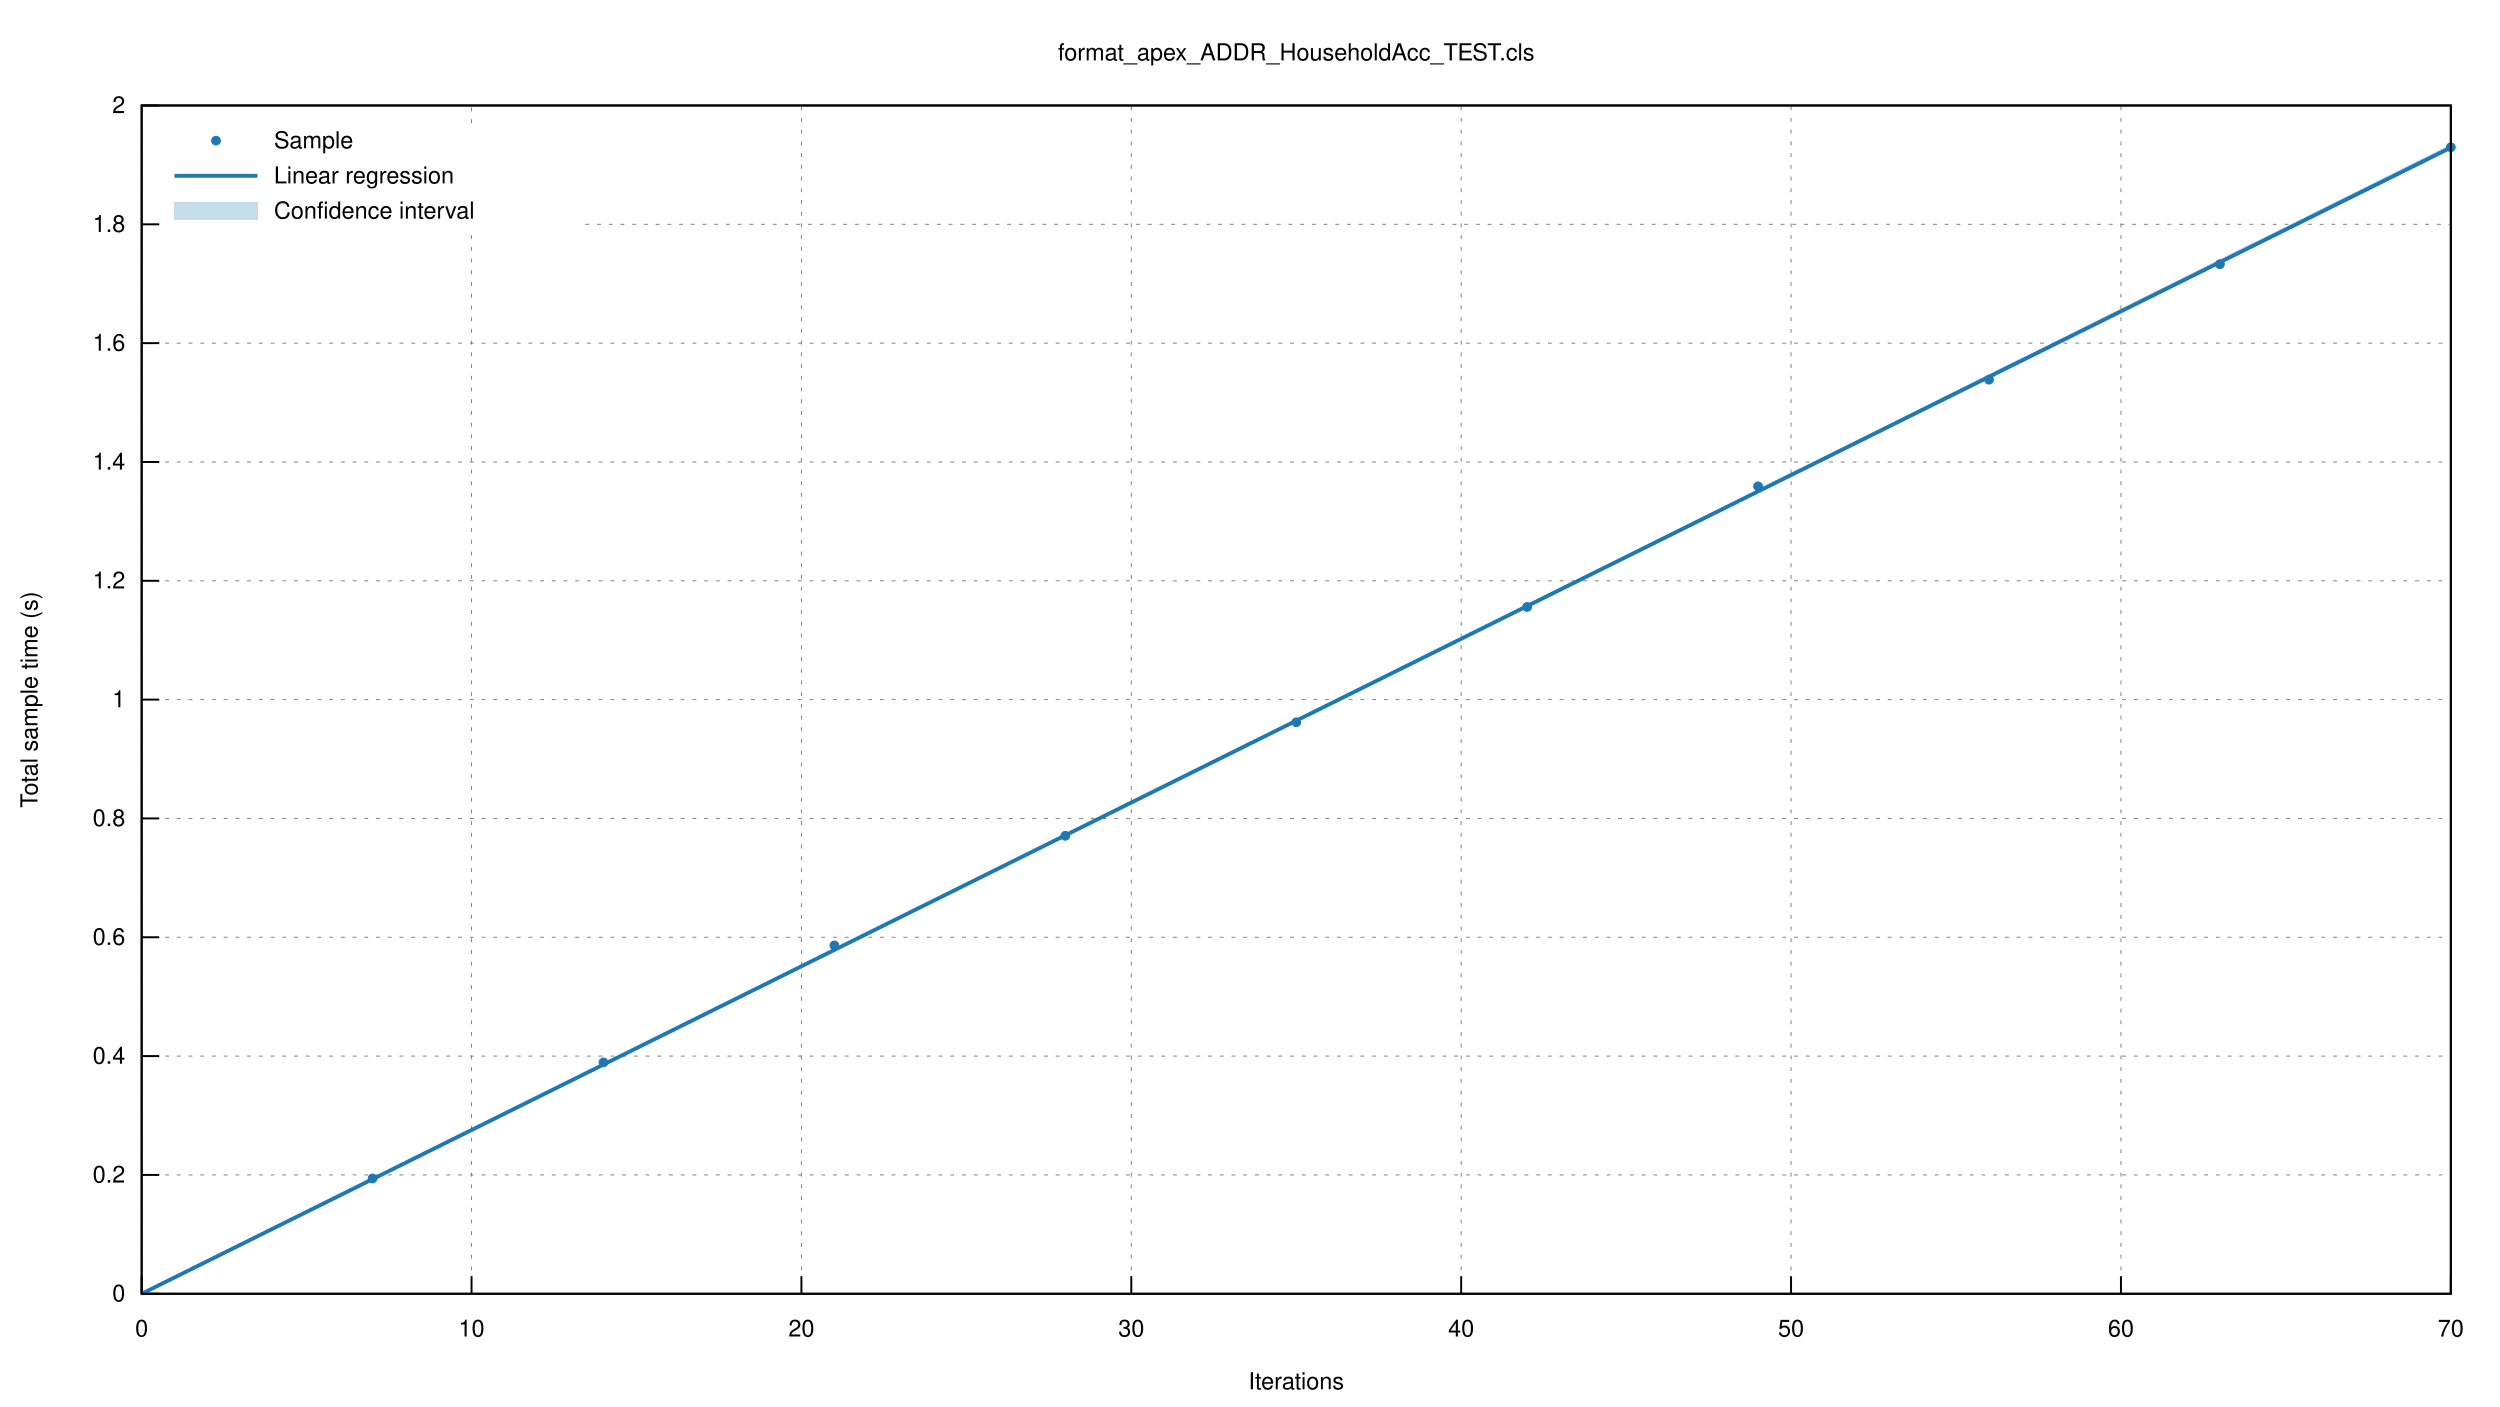
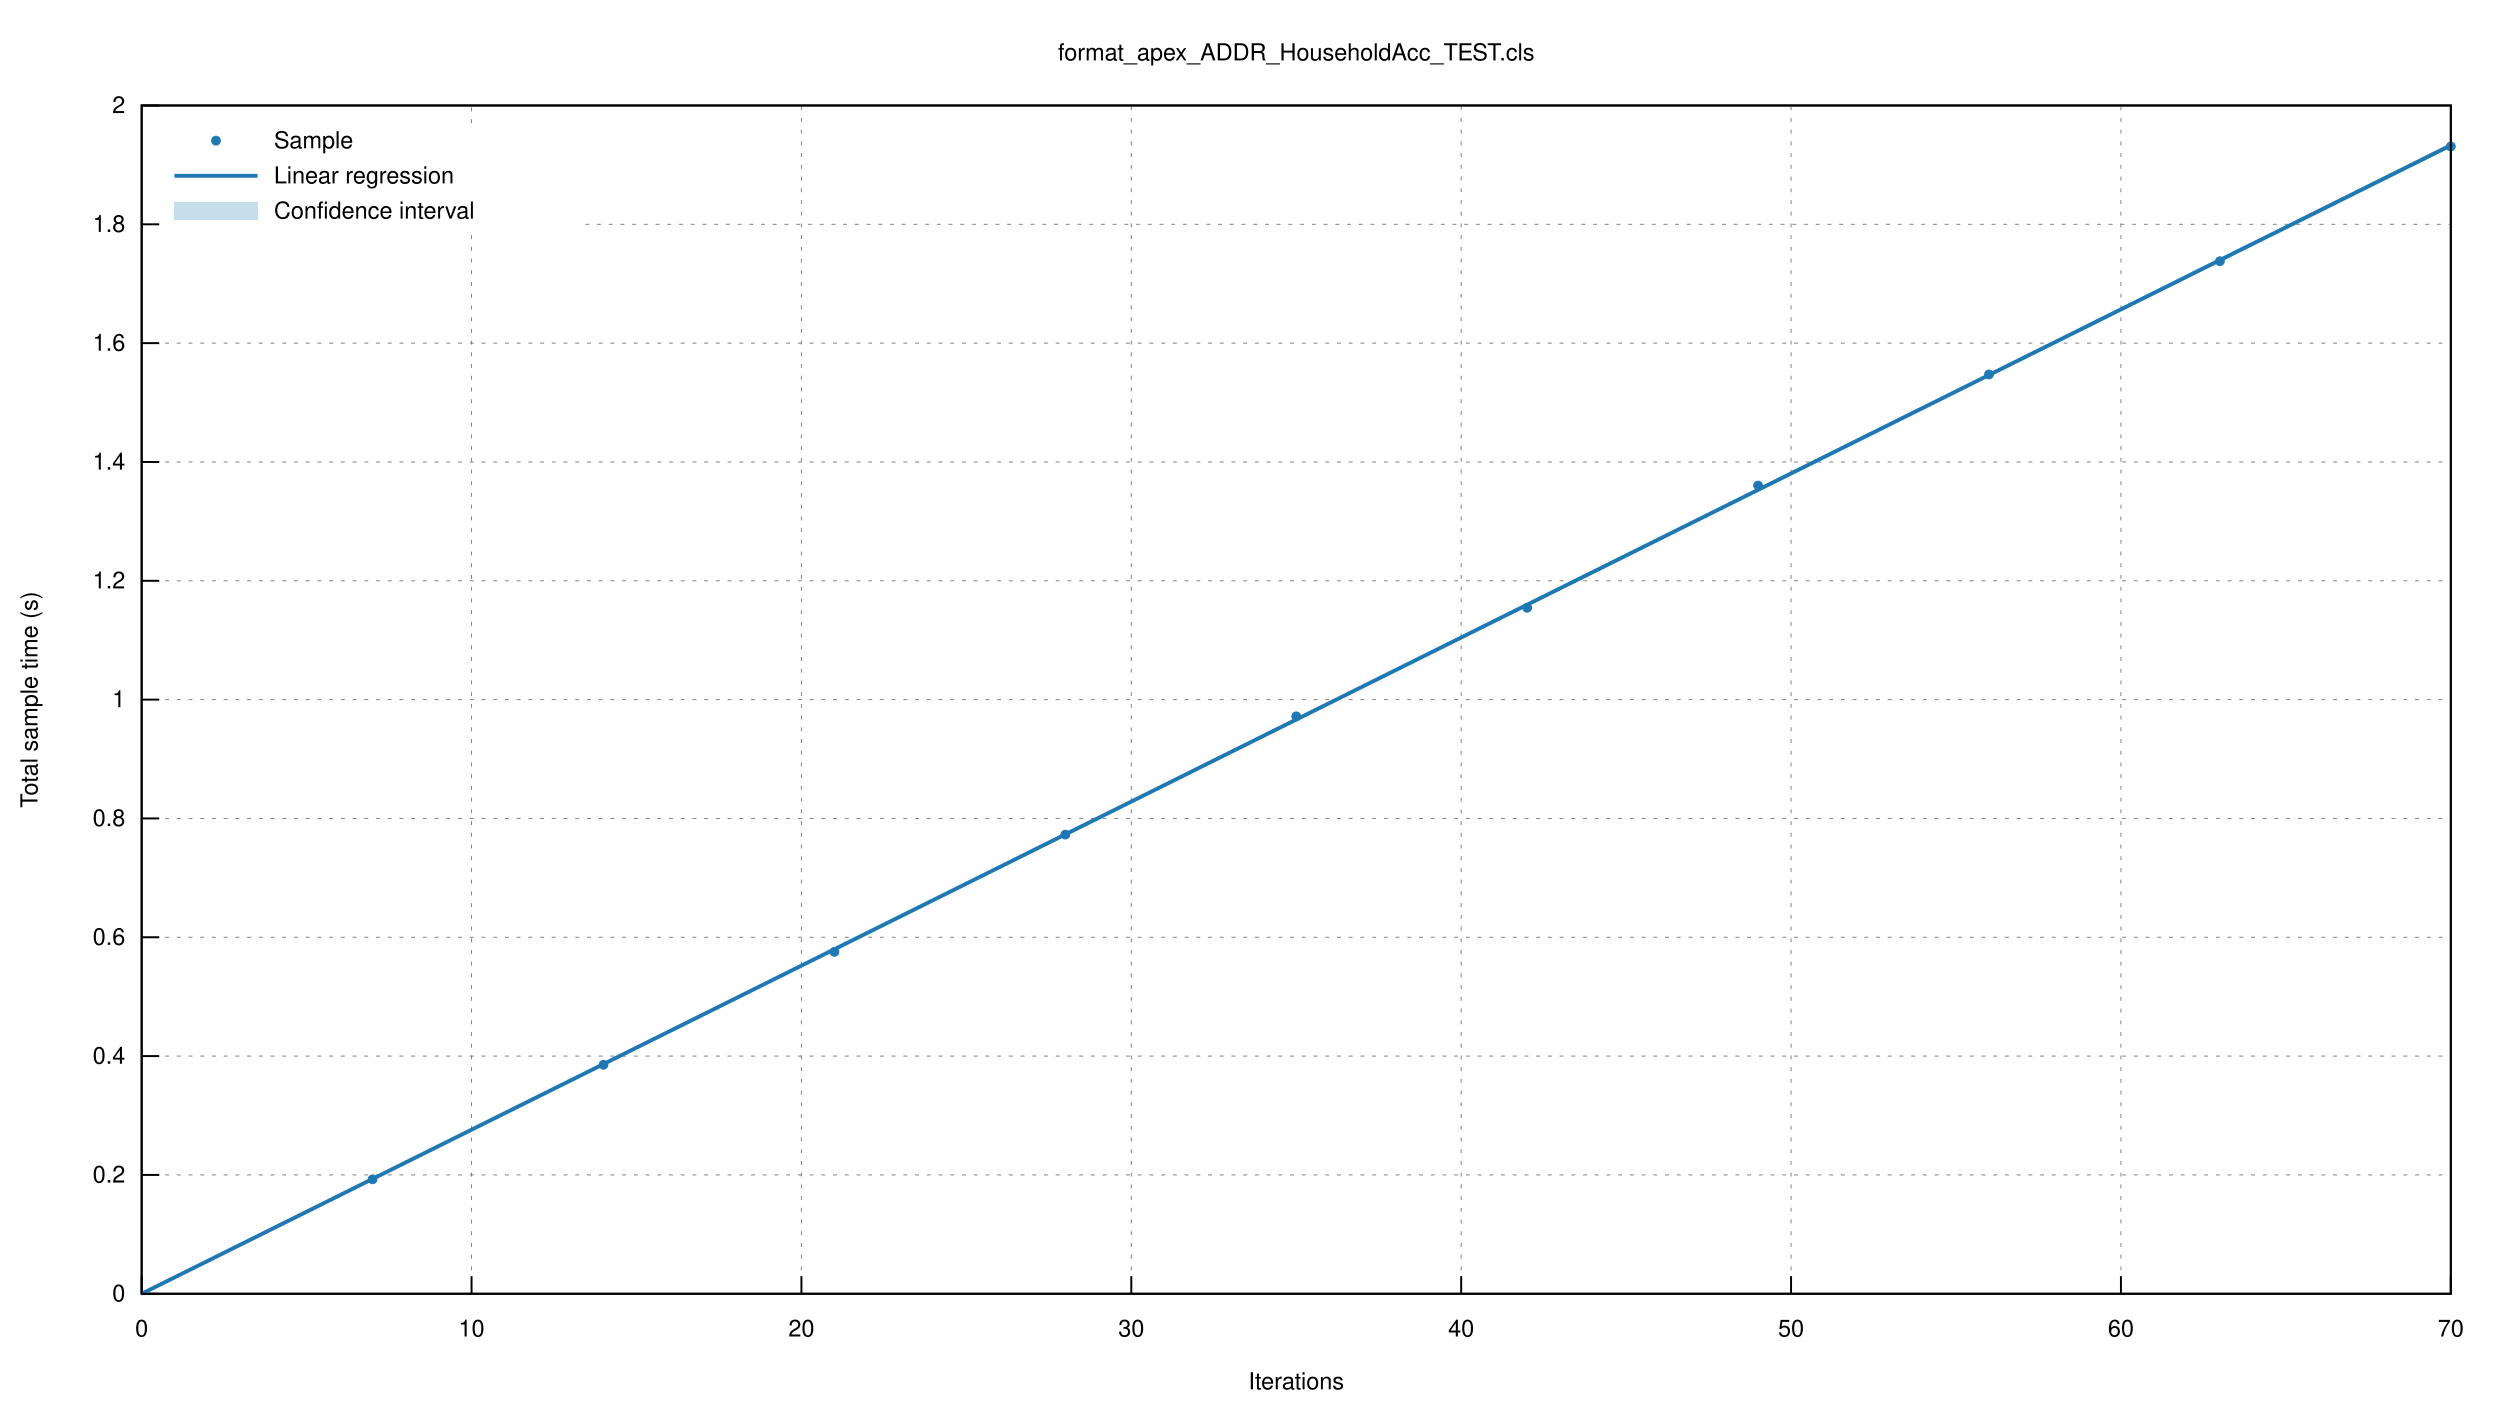
<svg xmlns="http://www.w3.org/2000/svg" xmlns:xlink="http://www.w3.org/1999/xlink" viewBox="0 0 1280 720">
  <g id="gnuplot_canvas">
    <rect x="0" y="0" width="1280" height="720" fill="none" />
    <defs>
      <circle id="gpDot" r="0.5" stroke-width="0.5" stroke="currentColor" />
      <path id="gpPt0" stroke-width="0.222" stroke="currentColor" d="M-1,0 h2 M0,-1 v2" />
      <path id="gpPt1" stroke-width="0.222" stroke="currentColor" d="M-1,-1 L1,1 M1,-1 L-1,1" />
      <path id="gpPt2" stroke-width="0.222" stroke="currentColor" d="M-1,0 L1,0 M0,-1 L0,1 M-1,-1 L1,1 M-1,1 L1,-1" />
      <rect id="gpPt3" stroke-width="0.222" stroke="currentColor" x="-1" y="-1" width="2" height="2" />
      <rect id="gpPt4" stroke-width="0.222" stroke="currentColor" fill="currentColor" x="-1" y="-1" width="2" height="2" />
      <circle id="gpPt5" stroke-width="0.222" stroke="currentColor" cx="0" cy="0" r="1" />
      <use xlink:href="#gpPt5" id="gpPt6" fill="currentColor" stroke="none" />
      <path id="gpPt7" stroke-width="0.222" stroke="currentColor" d="M0,-1.33 L-1.33,0.67 L1.33,0.67 z" />
      <use xlink:href="#gpPt7" id="gpPt8" fill="currentColor" stroke="none" />
      <use xlink:href="#gpPt7" id="gpPt9" stroke="currentColor" transform="rotate(180)" />
      <use xlink:href="#gpPt9" id="gpPt10" fill="currentColor" stroke="none" />
      <use xlink:href="#gpPt3" id="gpPt11" stroke="currentColor" transform="rotate(45)" />
      <use xlink:href="#gpPt11" id="gpPt12" fill="currentColor" stroke="none" />
      <path id="gpPt13" stroke-width="0.222" stroke="currentColor" d="M0,1.330 L1.265,0.411 L0.782,-1.067 L-0.782,-1.076 L-1.265,0.411 z" />
      <use xlink:href="#gpPt13" id="gpPt14" fill="currentColor" stroke="none" />
      <filter id="textbox" filterUnits="objectBoundingBox" x="0" y="0" height="1" width="1">
        <feFlood flood-color="white" flood-opacity="1" result="bgnd" />
        <feComposite in="SourceGraphic" in2="bgnd" operator="atop" />
      </filter>
      <filter id="greybox" filterUnits="objectBoundingBox" x="0" y="0" height="1" width="1">
        <feFlood flood-color="lightgrey" flood-opacity="1" result="grey" />
        <feComposite in="SourceGraphic" in2="grey" operator="atop" />
      </filter>
    </defs>
    <g fill="none" color="white" stroke="currentColor" stroke-width="1.00" stroke-linecap="butt" stroke-linejoin="miter">
</g>
    <g fill="none" color="black" stroke="currentColor" stroke-width="1.00" stroke-linecap="butt" stroke-linejoin="miter">
</g>
    <g fill="none" color="black" stroke="black" stroke-width="0.50" stroke-linecap="butt" stroke-linejoin="miter">
</g>
    <g fill="none" color="gray" stroke="currentColor" stroke-width="0.50" stroke-linecap="butt" stroke-linejoin="miter">
      <path stroke="gray" stroke-dasharray="2,4" class="gridline" d="M72.53,662.40 L1254.82,662.40  " />
    </g>
    <g fill="none" color="gray" stroke="gray" stroke-width="1.00" stroke-linecap="butt" stroke-linejoin="miter">
</g>
    <g fill="none" color="black" stroke="currentColor" stroke-width="1.00" stroke-linecap="butt" stroke-linejoin="miter">
      <path stroke="black" d="M72.53,662.40 L81.53,662.40  " />
      <g transform="translate(64.14,666.30)" stroke="none" fill="black" font-family="Helvetica" font-size="12.00" text-anchor="end">
        <text>
          <tspan font-family="Helvetica"> 0</tspan>
        </text>
      </g>
    </g>
    <g fill="none" color="black" stroke="currentColor" stroke-width="1.00" stroke-linecap="butt" stroke-linejoin="miter">
</g>
    <g fill="none" color="black" stroke="black" stroke-width="0.50" stroke-linecap="butt" stroke-linejoin="miter">
</g>
    <g fill="none" color="gray" stroke="currentColor" stroke-width="0.50" stroke-linecap="butt" stroke-linejoin="miter">
      <path stroke="gray" stroke-dasharray="2,4" class="gridline" d="M72.53,601.56 L1254.82,601.56  " />
    </g>
    <g fill="none" color="gray" stroke="gray" stroke-width="1.00" stroke-linecap="butt" stroke-linejoin="miter">
</g>
    <g fill="none" color="black" stroke="currentColor" stroke-width="1.00" stroke-linecap="butt" stroke-linejoin="miter">
      <path stroke="black" d="M72.53,601.56 L81.53,601.56  " />
      <g transform="translate(64.14,605.46)" stroke="none" fill="black" font-family="Helvetica" font-size="12.00" text-anchor="end">
        <text>
          <tspan font-family="Helvetica"> 0.2</tspan>
        </text>
      </g>
    </g>
    <g fill="none" color="black" stroke="currentColor" stroke-width="1.00" stroke-linecap="butt" stroke-linejoin="miter">
</g>
    <g fill="none" color="black" stroke="black" stroke-width="0.50" stroke-linecap="butt" stroke-linejoin="miter">
</g>
    <g fill="none" color="gray" stroke="currentColor" stroke-width="0.50" stroke-linecap="butt" stroke-linejoin="miter">
      <path stroke="gray" stroke-dasharray="2,4" class="gridline" d="M72.53,540.72 L1254.82,540.72  " />
    </g>
    <g fill="none" color="gray" stroke="gray" stroke-width="1.00" stroke-linecap="butt" stroke-linejoin="miter">
</g>
    <g fill="none" color="black" stroke="currentColor" stroke-width="1.00" stroke-linecap="butt" stroke-linejoin="miter">
      <path stroke="black" d="M72.53,540.72 L81.53,540.72  " />
      <g transform="translate(64.14,544.62)" stroke="none" fill="black" font-family="Helvetica" font-size="12.00" text-anchor="end">
        <text>
          <tspan font-family="Helvetica"> 0.4</tspan>
        </text>
      </g>
    </g>
    <g fill="none" color="black" stroke="currentColor" stroke-width="1.00" stroke-linecap="butt" stroke-linejoin="miter">
</g>
    <g fill="none" color="black" stroke="black" stroke-width="0.50" stroke-linecap="butt" stroke-linejoin="miter">
</g>
    <g fill="none" color="gray" stroke="currentColor" stroke-width="0.50" stroke-linecap="butt" stroke-linejoin="miter">
      <path stroke="gray" stroke-dasharray="2,4" class="gridline" d="M72.53,479.88 L1254.82,479.88  " />
    </g>
    <g fill="none" color="gray" stroke="gray" stroke-width="1.00" stroke-linecap="butt" stroke-linejoin="miter">
</g>
    <g fill="none" color="black" stroke="currentColor" stroke-width="1.00" stroke-linecap="butt" stroke-linejoin="miter">
      <path stroke="black" d="M72.53,479.88 L81.53,479.88  " />
      <g transform="translate(64.14,483.78)" stroke="none" fill="black" font-family="Helvetica" font-size="12.00" text-anchor="end">
        <text>
          <tspan font-family="Helvetica"> 0.6</tspan>
        </text>
      </g>
    </g>
    <g fill="none" color="black" stroke="currentColor" stroke-width="1.00" stroke-linecap="butt" stroke-linejoin="miter">
</g>
    <g fill="none" color="black" stroke="black" stroke-width="0.50" stroke-linecap="butt" stroke-linejoin="miter">
</g>
    <g fill="none" color="gray" stroke="currentColor" stroke-width="0.50" stroke-linecap="butt" stroke-linejoin="miter">
      <path stroke="gray" stroke-dasharray="2,4" class="gridline" d="M72.53,419.04 L1254.82,419.04  " />
    </g>
    <g fill="none" color="gray" stroke="gray" stroke-width="1.00" stroke-linecap="butt" stroke-linejoin="miter">
</g>
    <g fill="none" color="black" stroke="currentColor" stroke-width="1.00" stroke-linecap="butt" stroke-linejoin="miter">
      <path stroke="black" d="M72.53,419.04 L81.53,419.04  " />
      <g transform="translate(64.14,422.94)" stroke="none" fill="black" font-family="Helvetica" font-size="12.00" text-anchor="end">
        <text>
          <tspan font-family="Helvetica"> 0.8</tspan>
        </text>
      </g>
    </g>
    <g fill="none" color="black" stroke="currentColor" stroke-width="1.00" stroke-linecap="butt" stroke-linejoin="miter">
</g>
    <g fill="none" color="black" stroke="black" stroke-width="0.50" stroke-linecap="butt" stroke-linejoin="miter">
</g>
    <g fill="none" color="gray" stroke="currentColor" stroke-width="0.50" stroke-linecap="butt" stroke-linejoin="miter">
      <path stroke="gray" stroke-dasharray="2,4" class="gridline" d="M72.53,358.20 L1254.82,358.20  " />
    </g>
    <g fill="none" color="gray" stroke="gray" stroke-width="1.00" stroke-linecap="butt" stroke-linejoin="miter">
</g>
    <g fill="none" color="black" stroke="currentColor" stroke-width="1.00" stroke-linecap="butt" stroke-linejoin="miter">
      <path stroke="black" d="M72.53,358.20 L81.53,358.20  " />
      <g transform="translate(64.14,362.10)" stroke="none" fill="black" font-family="Helvetica" font-size="12.00" text-anchor="end">
        <text>
          <tspan font-family="Helvetica"> 1</tspan>
        </text>
      </g>
    </g>
    <g fill="none" color="black" stroke="currentColor" stroke-width="1.00" stroke-linecap="butt" stroke-linejoin="miter">
</g>
    <g fill="none" color="black" stroke="black" stroke-width="0.50" stroke-linecap="butt" stroke-linejoin="miter">
</g>
    <g fill="none" color="gray" stroke="currentColor" stroke-width="0.50" stroke-linecap="butt" stroke-linejoin="miter">
      <path stroke="gray" stroke-dasharray="2,4" class="gridline" d="M72.53,297.37 L1254.82,297.37  " />
    </g>
    <g fill="none" color="gray" stroke="gray" stroke-width="1.00" stroke-linecap="butt" stroke-linejoin="miter">
</g>
    <g fill="none" color="black" stroke="currentColor" stroke-width="1.00" stroke-linecap="butt" stroke-linejoin="miter">
      <path stroke="black" d="M72.53,297.37 L81.53,297.37  " />
      <g transform="translate(64.14,301.27)" stroke="none" fill="black" font-family="Helvetica" font-size="12.00" text-anchor="end">
        <text>
          <tspan font-family="Helvetica"> 1.2</tspan>
        </text>
      </g>
    </g>
    <g fill="none" color="black" stroke="currentColor" stroke-width="1.00" stroke-linecap="butt" stroke-linejoin="miter">
</g>
    <g fill="none" color="black" stroke="black" stroke-width="0.50" stroke-linecap="butt" stroke-linejoin="miter">
</g>
    <g fill="none" color="gray" stroke="currentColor" stroke-width="0.50" stroke-linecap="butt" stroke-linejoin="miter">
      <path stroke="gray" stroke-dasharray="2,4" class="gridline" d="M72.53,236.53 L1254.82,236.53  " />
    </g>
    <g fill="none" color="gray" stroke="gray" stroke-width="1.00" stroke-linecap="butt" stroke-linejoin="miter">
</g>
    <g fill="none" color="black" stroke="currentColor" stroke-width="1.00" stroke-linecap="butt" stroke-linejoin="miter">
      <path stroke="black" d="M72.53,236.53 L81.53,236.53  " />
      <g transform="translate(64.14,240.43)" stroke="none" fill="black" font-family="Helvetica" font-size="12.00" text-anchor="end">
        <text>
          <tspan font-family="Helvetica"> 1.4</tspan>
        </text>
      </g>
    </g>
    <g fill="none" color="black" stroke="currentColor" stroke-width="1.00" stroke-linecap="butt" stroke-linejoin="miter">
</g>
    <g fill="none" color="black" stroke="black" stroke-width="0.50" stroke-linecap="butt" stroke-linejoin="miter">
</g>
    <g fill="none" color="gray" stroke="currentColor" stroke-width="0.50" stroke-linecap="butt" stroke-linejoin="miter">
      <path stroke="gray" stroke-dasharray="2,4" class="gridline" d="M72.53,175.69 L1254.82,175.69  " />
    </g>
    <g fill="none" color="gray" stroke="gray" stroke-width="1.00" stroke-linecap="butt" stroke-linejoin="miter">
</g>
    <g fill="none" color="black" stroke="currentColor" stroke-width="1.00" stroke-linecap="butt" stroke-linejoin="miter">
      <path stroke="black" d="M72.53,175.69 L81.53,175.69  " />
      <g transform="translate(64.14,179.59)" stroke="none" fill="black" font-family="Helvetica" font-size="12.00" text-anchor="end">
        <text>
          <tspan font-family="Helvetica"> 1.6</tspan>
        </text>
      </g>
    </g>
    <g fill="none" color="black" stroke="currentColor" stroke-width="1.00" stroke-linecap="butt" stroke-linejoin="miter">
</g>
    <g fill="none" color="black" stroke="black" stroke-width="0.50" stroke-linecap="butt" stroke-linejoin="miter">
</g>
    <g fill="none" color="gray" stroke="currentColor" stroke-width="0.50" stroke-linecap="butt" stroke-linejoin="miter">
      <path stroke="gray" stroke-dasharray="2,4" class="gridline" d="M72.53,114.85 L80.92,114.85 M299.67,114.85 L1254.82,114.85  " />
    </g>
    <g fill="none" color="gray" stroke="gray" stroke-width="1.00" stroke-linecap="butt" stroke-linejoin="miter">
</g>
    <g fill="none" color="black" stroke="currentColor" stroke-width="1.00" stroke-linecap="butt" stroke-linejoin="miter">
      <path stroke="black" d="M72.53,114.85 L81.53,114.85  " />
      <g transform="translate(64.14,118.75)" stroke="none" fill="black" font-family="Helvetica" font-size="12.00" text-anchor="end">
        <text>
          <tspan font-family="Helvetica"> 1.8</tspan>
        </text>
      </g>
    </g>
    <g fill="none" color="black" stroke="currentColor" stroke-width="1.00" stroke-linecap="butt" stroke-linejoin="miter">
</g>
    <g fill="none" color="black" stroke="black" stroke-width="0.50" stroke-linecap="butt" stroke-linejoin="miter">
</g>
    <g fill="none" color="gray" stroke="currentColor" stroke-width="0.50" stroke-linecap="butt" stroke-linejoin="miter">
      <path stroke="gray" stroke-dasharray="2,4" class="gridline" d="M72.53,54.01 L1254.82,54.01  " />
    </g>
    <g fill="none" color="gray" stroke="gray" stroke-width="1.00" stroke-linecap="butt" stroke-linejoin="miter">
</g>
    <g fill="none" color="black" stroke="currentColor" stroke-width="1.00" stroke-linecap="butt" stroke-linejoin="miter">
      <path stroke="black" d="M72.53,54.01 L81.53,54.01  " />
      <g transform="translate(64.14,57.91)" stroke="none" fill="black" font-family="Helvetica" font-size="12.00" text-anchor="end">
        <text>
          <tspan font-family="Helvetica"> 2</tspan>
        </text>
      </g>
    </g>
    <g fill="none" color="black" stroke="currentColor" stroke-width="1.00" stroke-linecap="butt" stroke-linejoin="miter">
</g>
    <g fill="none" color="black" stroke="black" stroke-width="0.50" stroke-linecap="butt" stroke-linejoin="miter">
</g>
    <g fill="none" color="gray" stroke="currentColor" stroke-width="0.50" stroke-linecap="butt" stroke-linejoin="miter">
      <path stroke="gray" stroke-dasharray="2,4" class="gridline" d="M72.53,662.40 L72.53,54.01  " />
    </g>
    <g fill="none" color="gray" stroke="gray" stroke-width="1.00" stroke-linecap="butt" stroke-linejoin="miter">
</g>
    <g fill="none" color="black" stroke="currentColor" stroke-width="1.00" stroke-linecap="butt" stroke-linejoin="miter">
      <path stroke="black" d="M72.53,662.40 L72.53,653.40  " />
      <g transform="translate(72.53,684.30)" stroke="none" fill="black" font-family="Helvetica" font-size="12.00" text-anchor="middle">
        <text>
          <tspan font-family="Helvetica"> 0</tspan>
        </text>
      </g>
    </g>
    <g fill="none" color="black" stroke="currentColor" stroke-width="1.00" stroke-linecap="butt" stroke-linejoin="miter">
</g>
    <g fill="none" color="black" stroke="black" stroke-width="0.50" stroke-linecap="butt" stroke-linejoin="miter">
</g>
    <g fill="none" color="gray" stroke="currentColor" stroke-width="0.50" stroke-linecap="butt" stroke-linejoin="miter">
      <path stroke="gray" stroke-dasharray="2,4" class="gridline" d="M241.43,662.40 L241.43,117.01 M241.43,63.01 L241.43,54.01  " />
    </g>
    <g fill="none" color="gray" stroke="gray" stroke-width="1.00" stroke-linecap="butt" stroke-linejoin="miter">
</g>
    <g fill="none" color="black" stroke="currentColor" stroke-width="1.00" stroke-linecap="butt" stroke-linejoin="miter">
      <path stroke="black" d="M241.43,662.40 L241.43,653.40  " />
      <g transform="translate(241.43,684.30)" stroke="none" fill="black" font-family="Helvetica" font-size="12.00" text-anchor="middle">
        <text>
          <tspan font-family="Helvetica"> 10</tspan>
        </text>
      </g>
    </g>
    <g fill="none" color="black" stroke="currentColor" stroke-width="1.00" stroke-linecap="butt" stroke-linejoin="miter">
</g>
    <g fill="none" color="black" stroke="black" stroke-width="0.50" stroke-linecap="butt" stroke-linejoin="miter">
</g>
    <g fill="none" color="gray" stroke="currentColor" stroke-width="0.50" stroke-linecap="butt" stroke-linejoin="miter">
      <path stroke="gray" stroke-dasharray="2,4" class="gridline" d="M410.33,662.40 L410.33,54.01  " />
    </g>
    <g fill="none" color="gray" stroke="gray" stroke-width="1.00" stroke-linecap="butt" stroke-linejoin="miter">
</g>
    <g fill="none" color="black" stroke="currentColor" stroke-width="1.00" stroke-linecap="butt" stroke-linejoin="miter">
      <path stroke="black" d="M410.33,662.40 L410.33,653.40  " />
      <g transform="translate(410.33,684.30)" stroke="none" fill="black" font-family="Helvetica" font-size="12.00" text-anchor="middle">
        <text>
          <tspan font-family="Helvetica"> 20</tspan>
        </text>
      </g>
    </g>
    <g fill="none" color="black" stroke="currentColor" stroke-width="1.00" stroke-linecap="butt" stroke-linejoin="miter">
</g>
    <g fill="none" color="black" stroke="black" stroke-width="0.50" stroke-linecap="butt" stroke-linejoin="miter">
</g>
    <g fill="none" color="gray" stroke="currentColor" stroke-width="0.50" stroke-linecap="butt" stroke-linejoin="miter">
      <path stroke="gray" stroke-dasharray="2,4" class="gridline" d="M579.23,662.40 L579.23,54.01  " />
    </g>
    <g fill="none" color="gray" stroke="gray" stroke-width="1.00" stroke-linecap="butt" stroke-linejoin="miter">
</g>
    <g fill="none" color="black" stroke="currentColor" stroke-width="1.00" stroke-linecap="butt" stroke-linejoin="miter">
      <path stroke="black" d="M579.23,662.40 L579.23,653.40  " />
      <g transform="translate(579.23,684.30)" stroke="none" fill="black" font-family="Helvetica" font-size="12.00" text-anchor="middle">
        <text>
          <tspan font-family="Helvetica"> 30</tspan>
        </text>
      </g>
    </g>
    <g fill="none" color="black" stroke="currentColor" stroke-width="1.00" stroke-linecap="butt" stroke-linejoin="miter">
</g>
    <g fill="none" color="black" stroke="black" stroke-width="0.50" stroke-linecap="butt" stroke-linejoin="miter">
</g>
    <g fill="none" color="gray" stroke="currentColor" stroke-width="0.50" stroke-linecap="butt" stroke-linejoin="miter">
      <path stroke="gray" stroke-dasharray="2,4" class="gridline" d="M748.12,662.40 L748.12,54.01  " />
    </g>
    <g fill="none" color="gray" stroke="gray" stroke-width="1.00" stroke-linecap="butt" stroke-linejoin="miter">
</g>
    <g fill="none" color="black" stroke="currentColor" stroke-width="1.00" stroke-linecap="butt" stroke-linejoin="miter">
      <path stroke="black" d="M748.12,662.40 L748.12,653.40  " />
      <g transform="translate(748.12,684.30)" stroke="none" fill="black" font-family="Helvetica" font-size="12.00" text-anchor="middle">
        <text>
          <tspan font-family="Helvetica"> 40</tspan>
        </text>
      </g>
    </g>
    <g fill="none" color="black" stroke="currentColor" stroke-width="1.00" stroke-linecap="butt" stroke-linejoin="miter">
</g>
    <g fill="none" color="black" stroke="black" stroke-width="0.50" stroke-linecap="butt" stroke-linejoin="miter">
</g>
    <g fill="none" color="gray" stroke="currentColor" stroke-width="0.50" stroke-linecap="butt" stroke-linejoin="miter">
      <path stroke="gray" stroke-dasharray="2,4" class="gridline" d="M917.02,662.40 L917.02,54.01  " />
    </g>
    <g fill="none" color="gray" stroke="gray" stroke-width="1.00" stroke-linecap="butt" stroke-linejoin="miter">
</g>
    <g fill="none" color="black" stroke="currentColor" stroke-width="1.00" stroke-linecap="butt" stroke-linejoin="miter">
      <path stroke="black" d="M917.02,662.40 L917.02,653.40  " />
      <g transform="translate(917.02,684.30)" stroke="none" fill="black" font-family="Helvetica" font-size="12.00" text-anchor="middle">
        <text>
          <tspan font-family="Helvetica"> 50</tspan>
        </text>
      </g>
    </g>
    <g fill="none" color="black" stroke="currentColor" stroke-width="1.00" stroke-linecap="butt" stroke-linejoin="miter">
</g>
    <g fill="none" color="black" stroke="black" stroke-width="0.50" stroke-linecap="butt" stroke-linejoin="miter">
</g>
    <g fill="none" color="gray" stroke="currentColor" stroke-width="0.50" stroke-linecap="butt" stroke-linejoin="miter">
      <path stroke="gray" stroke-dasharray="2,4" class="gridline" d="M1085.92,662.40 L1085.92,54.01  " />
    </g>
    <g fill="none" color="gray" stroke="gray" stroke-width="1.00" stroke-linecap="butt" stroke-linejoin="miter">
</g>
    <g fill="none" color="black" stroke="currentColor" stroke-width="1.00" stroke-linecap="butt" stroke-linejoin="miter">
      <path stroke="black" d="M1085.92,662.40 L1085.92,653.40  " />
      <g transform="translate(1085.92,684.30)" stroke="none" fill="black" font-family="Helvetica" font-size="12.00" text-anchor="middle">
        <text>
          <tspan font-family="Helvetica"> 60</tspan>
        </text>
      </g>
    </g>
    <g fill="none" color="black" stroke="currentColor" stroke-width="1.00" stroke-linecap="butt" stroke-linejoin="miter">
</g>
    <g fill="none" color="black" stroke="black" stroke-width="0.50" stroke-linecap="butt" stroke-linejoin="miter">
</g>
    <g fill="none" color="gray" stroke="currentColor" stroke-width="0.50" stroke-linecap="butt" stroke-linejoin="miter">
      <path stroke="gray" stroke-dasharray="2,4" class="gridline" d="M1254.82,662.40 L1254.82,54.01  " />
    </g>
    <g fill="none" color="gray" stroke="gray" stroke-width="1.00" stroke-linecap="butt" stroke-linejoin="miter">
</g>
    <g fill="none" color="black" stroke="currentColor" stroke-width="1.00" stroke-linecap="butt" stroke-linejoin="miter">
      <path stroke="black" d="M1254.82,662.40 L1254.82,653.40  " />
      <g transform="translate(1254.82,684.30)" stroke="none" fill="black" font-family="Helvetica" font-size="12.00" text-anchor="middle">
        <text>
          <tspan font-family="Helvetica"> 70</tspan>
        </text>
      </g>
    </g>
    <g fill="none" color="black" stroke="currentColor" stroke-width="1.00" stroke-linecap="butt" stroke-linejoin="miter">
</g>
    <g fill="none" color="black" stroke="currentColor" stroke-width="1.00" stroke-linecap="butt" stroke-linejoin="miter">
      <path stroke="black" d="M72.53,54.01 L72.53,662.40 L1254.82,662.40 L1254.82,54.01 L72.53,54.01 Z  " />
    </g>
    <g fill="none" color="black" stroke="currentColor" stroke-width="1.00" stroke-linecap="butt" stroke-linejoin="miter">
      <g transform="translate(19.18,358.21) rotate(270)" stroke="none" fill="black" font-family="Helvetica" font-size="12.00" text-anchor="middle">
        <text>
          <tspan font-family="Helvetica">Total sample time (s)</tspan>
        </text>
      </g>
    </g>
    <g fill="none" color="black" stroke="currentColor" stroke-width="1.00" stroke-linecap="butt" stroke-linejoin="miter">
      <g transform="translate(663.67,711.30)" stroke="none" fill="black" font-family="Helvetica" font-size="12.00" text-anchor="middle">
        <text>
          <tspan font-family="Helvetica">Iterations</tspan>
        </text>
      </g>
    </g>
    <g fill="none" color="black" stroke="currentColor" stroke-width="1.00" stroke-linecap="butt" stroke-linejoin="miter">
</g>
    <g id="gnuplot_plot_1">
      <g fill="none" color="black" stroke="currentColor" stroke-width="1.00" stroke-linecap="butt" stroke-linejoin="miter">
        <g transform="translate(140.26,75.91)" stroke="none" fill="black" font-family="Helvetica" font-size="12.00" text-anchor="start">
          <text>
            <tspan font-family="Helvetica">Sample</tspan>
          </text>
        </g>
      </g>
      <g fill="none" color="black" stroke="currentColor" stroke-width="1.00" stroke-linecap="butt" stroke-linejoin="miter">
-         <use xlink:href="#gpPt6" transform="translate(190.76,603.37) scale(2.25)" color="rgb( 31, 120, 180)" />
-         <use xlink:href="#gpPt6" transform="translate(308.99,543.95) scale(2.25)" color="rgb( 31, 120, 180)" />
-         <use xlink:href="#gpPt6" transform="translate(427.22,484.07) scale(2.25)" color="rgb( 31, 120, 180)" />
-         <use xlink:href="#gpPt6" transform="translate(545.45,427.93) scale(2.25)" color="rgb( 31, 120, 180)" />
-         <use xlink:href="#gpPt6" transform="translate(663.68,369.83) scale(2.25)" color="rgb( 31, 120, 180)" />
-         <use xlink:href="#gpPt6" transform="translate(781.90,310.76) scale(2.25)" color="rgb( 31, 120, 180)" />
-         <use xlink:href="#gpPt6" transform="translate(900.13,249.01) scale(2.25)" color="rgb( 31, 120, 180)" />
-         <use xlink:href="#gpPt6" transform="translate(1018.36,194.40) scale(2.25)" color="rgb( 31, 120, 180)" />
-         <use xlink:href="#gpPt6" transform="translate(1136.59,135.26) scale(2.25)" color="rgb( 31, 120, 180)" />
-         <use xlink:href="#gpPt6" transform="translate(1254.82,75.41) scale(2.25)" color="rgb( 31, 120, 180)" />
+         <use xlink:href="#gpPt6" transform="translate(190.76,603.81) scale(2.25)" color="rgb( 31, 120, 180)" />
+         <use xlink:href="#gpPt6" transform="translate(308.99,545.17) scale(2.25)" color="rgb( 31, 120, 180)" />
+         <use xlink:href="#gpPt6" transform="translate(427.22,487.35) scale(2.25)" color="rgb( 31, 120, 180)" />
+         <use xlink:href="#gpPt6" transform="translate(545.45,427.31) scale(2.25)" color="rgb( 31, 120, 180)" />
+         <use xlink:href="#gpPt6" transform="translate(663.68,366.77) scale(2.25)" color="rgb( 31, 120, 180)" />
+         <use xlink:href="#gpPt6" transform="translate(781.90,311.20) scale(2.25)" color="rgb( 31, 120, 180)" />
+         <use xlink:href="#gpPt6" transform="translate(900.13,248.59) scale(2.25)" color="rgb( 31, 120, 180)" />
+         <use xlink:href="#gpPt6" transform="translate(1018.36,191.71) scale(2.25)" color="rgb( 31, 120, 180)" />
+         <use xlink:href="#gpPt6" transform="translate(1136.59,133.74) scale(2.25)" color="rgb( 31, 120, 180)" />
+         <use xlink:href="#gpPt6" transform="translate(1254.82,74.98) scale(2.25)" color="rgb( 31, 120, 180)" />
        <use xlink:href="#gpPt6" transform="translate(110.59,72.01) scale(2.25)" color="rgb( 31, 120, 180)" />
      </g>
    </g>
    <g id="gnuplot_plot_2">
      <g fill="none" color="white" stroke="rgb( 31, 120, 180)" stroke-width="2.00" stroke-linecap="butt" stroke-linejoin="miter">
</g>
      <g fill="none" color="black" stroke="currentColor" stroke-width="2.00" stroke-linecap="butt" stroke-linejoin="miter">
        <g transform="translate(140.26,93.91)" stroke="none" fill="black" font-family="Helvetica" font-size="12.00" text-anchor="start">
          <text>
            <tspan font-family="Helvetica">Linear regression</tspan>
          </text>
        </g>
      </g>
      <g fill="none" color="black" stroke="currentColor" stroke-width="2.00" stroke-linecap="butt" stroke-linejoin="miter">
-         <path stroke="rgb( 31, 120, 180)" d="M89.31,90.01 L131.87,90.01 M72.53,662.40 L1254.82,75.56  " />
+         <path stroke="rgb( 31, 120, 180)" d="M89.31,90.01 L131.87,90.01 M72.53,662.40 L1254.82,74.40  " />
      </g>
    </g>
    <g id="gnuplot_plot_3">
      <g fill="none" color="white" stroke="rgb( 31, 120, 180)" stroke-width="1.00" stroke-linecap="butt" stroke-linejoin="miter">
</g>
      <g fill="none" color="black" stroke="currentColor" stroke-width="1.00" stroke-linecap="butt" stroke-linejoin="miter">
        <g transform="translate(140.26,111.91)" stroke="none" fill="black" font-family="Helvetica" font-size="12.00" text-anchor="start">
          <text>
            <tspan font-family="Helvetica">Confidence interval</tspan>
          </text>
        </g>
      </g>
      <g fill="none" color="black" stroke="currentColor" stroke-width="1.00" stroke-linecap="butt" stroke-linejoin="miter">
        <g stroke="none" shape-rendering="crispEdges">
          <polygon fill="rgb( 31, 120, 180)" fill-opacity="0.25" points="89.31,112.51 131.87,112.51 131.87,103.51 89.31,103.51 " />
          <polygon fill="rgb( 31, 120, 180)" fill-opacity="0.25" points="72.53,662.40 72.53,662.40 72.53,662.40 " />
-           <polygon fill="rgb( 31, 120, 180)" fill-opacity="0.25" points="72.53,662.40 1254.82,76.67 1254.82,73.87 " />
+           <polygon fill="rgb( 31, 120, 180)" fill-opacity="0.25" points="72.53,662.40 1254.82,75.51 1254.82,73.03 " />
        </g>
      </g>
    </g>
    <g fill="none" color="white" stroke="rgb( 31, 120, 180)" stroke-width="2.00" stroke-linecap="butt" stroke-linejoin="miter">
</g>
    <g fill="none" color="black" stroke="currentColor" stroke-width="2.00" stroke-linecap="butt" stroke-linejoin="miter">
</g>
    <g fill="none" color="black" stroke="black" stroke-width="1.00" stroke-linecap="butt" stroke-linejoin="miter">
</g>
    <g fill="none" color="black" stroke="currentColor" stroke-width="1.00" stroke-linecap="butt" stroke-linejoin="miter">
      <path stroke="black" d="M72.53,54.01 L72.53,662.40 L1254.82,662.40 L1254.82,54.01 L72.53,54.01 Z  " />
    </g>
    <g fill="none" color="black" stroke="currentColor" stroke-width="1.00" stroke-linecap="butt" stroke-linejoin="miter">
      <g transform="translate(663.67,30.91)" stroke="none" fill="black" font-family="Helvetica" font-size="12.00" text-anchor="middle">
        <text>
          <tspan font-family="Helvetica">format_apex_ADDR_HouseholdAcc_TEST.cls</tspan>
        </text>
      </g>
    </g>
    <g fill="none" color="black" stroke="currentColor" stroke-width="1.00" stroke-linecap="butt" stroke-linejoin="miter">
</g>
  </g>
</svg>
